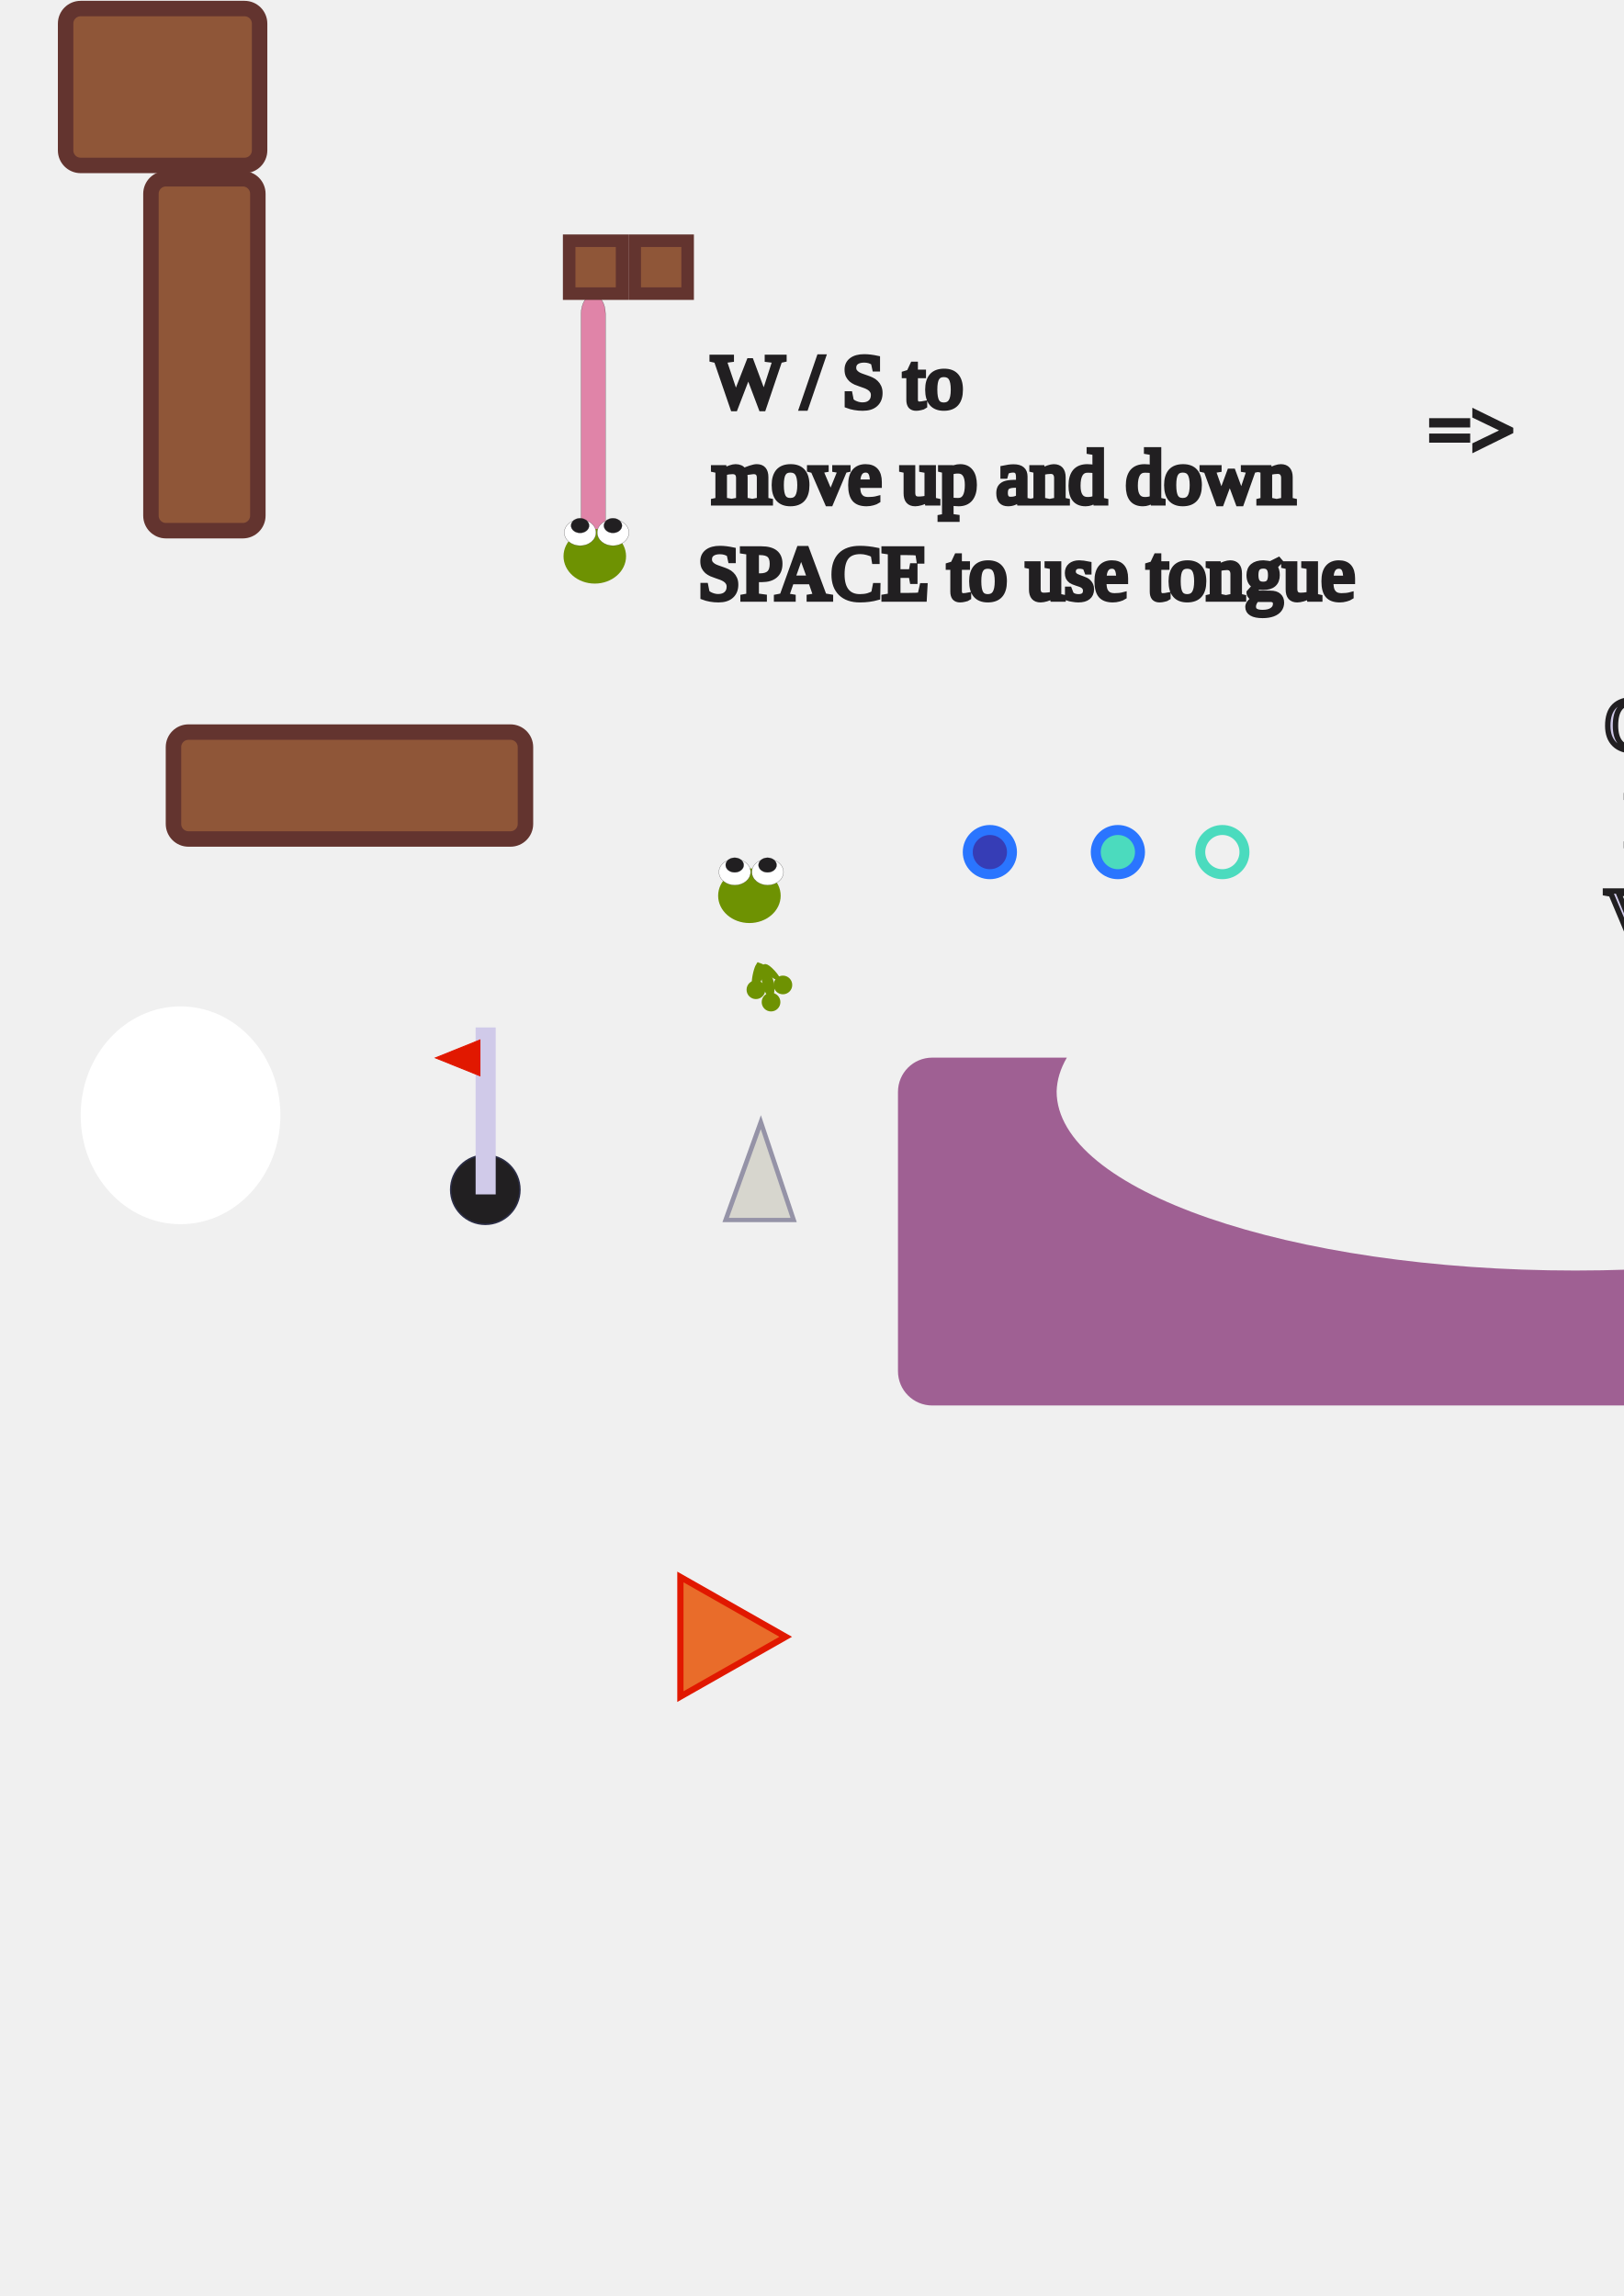
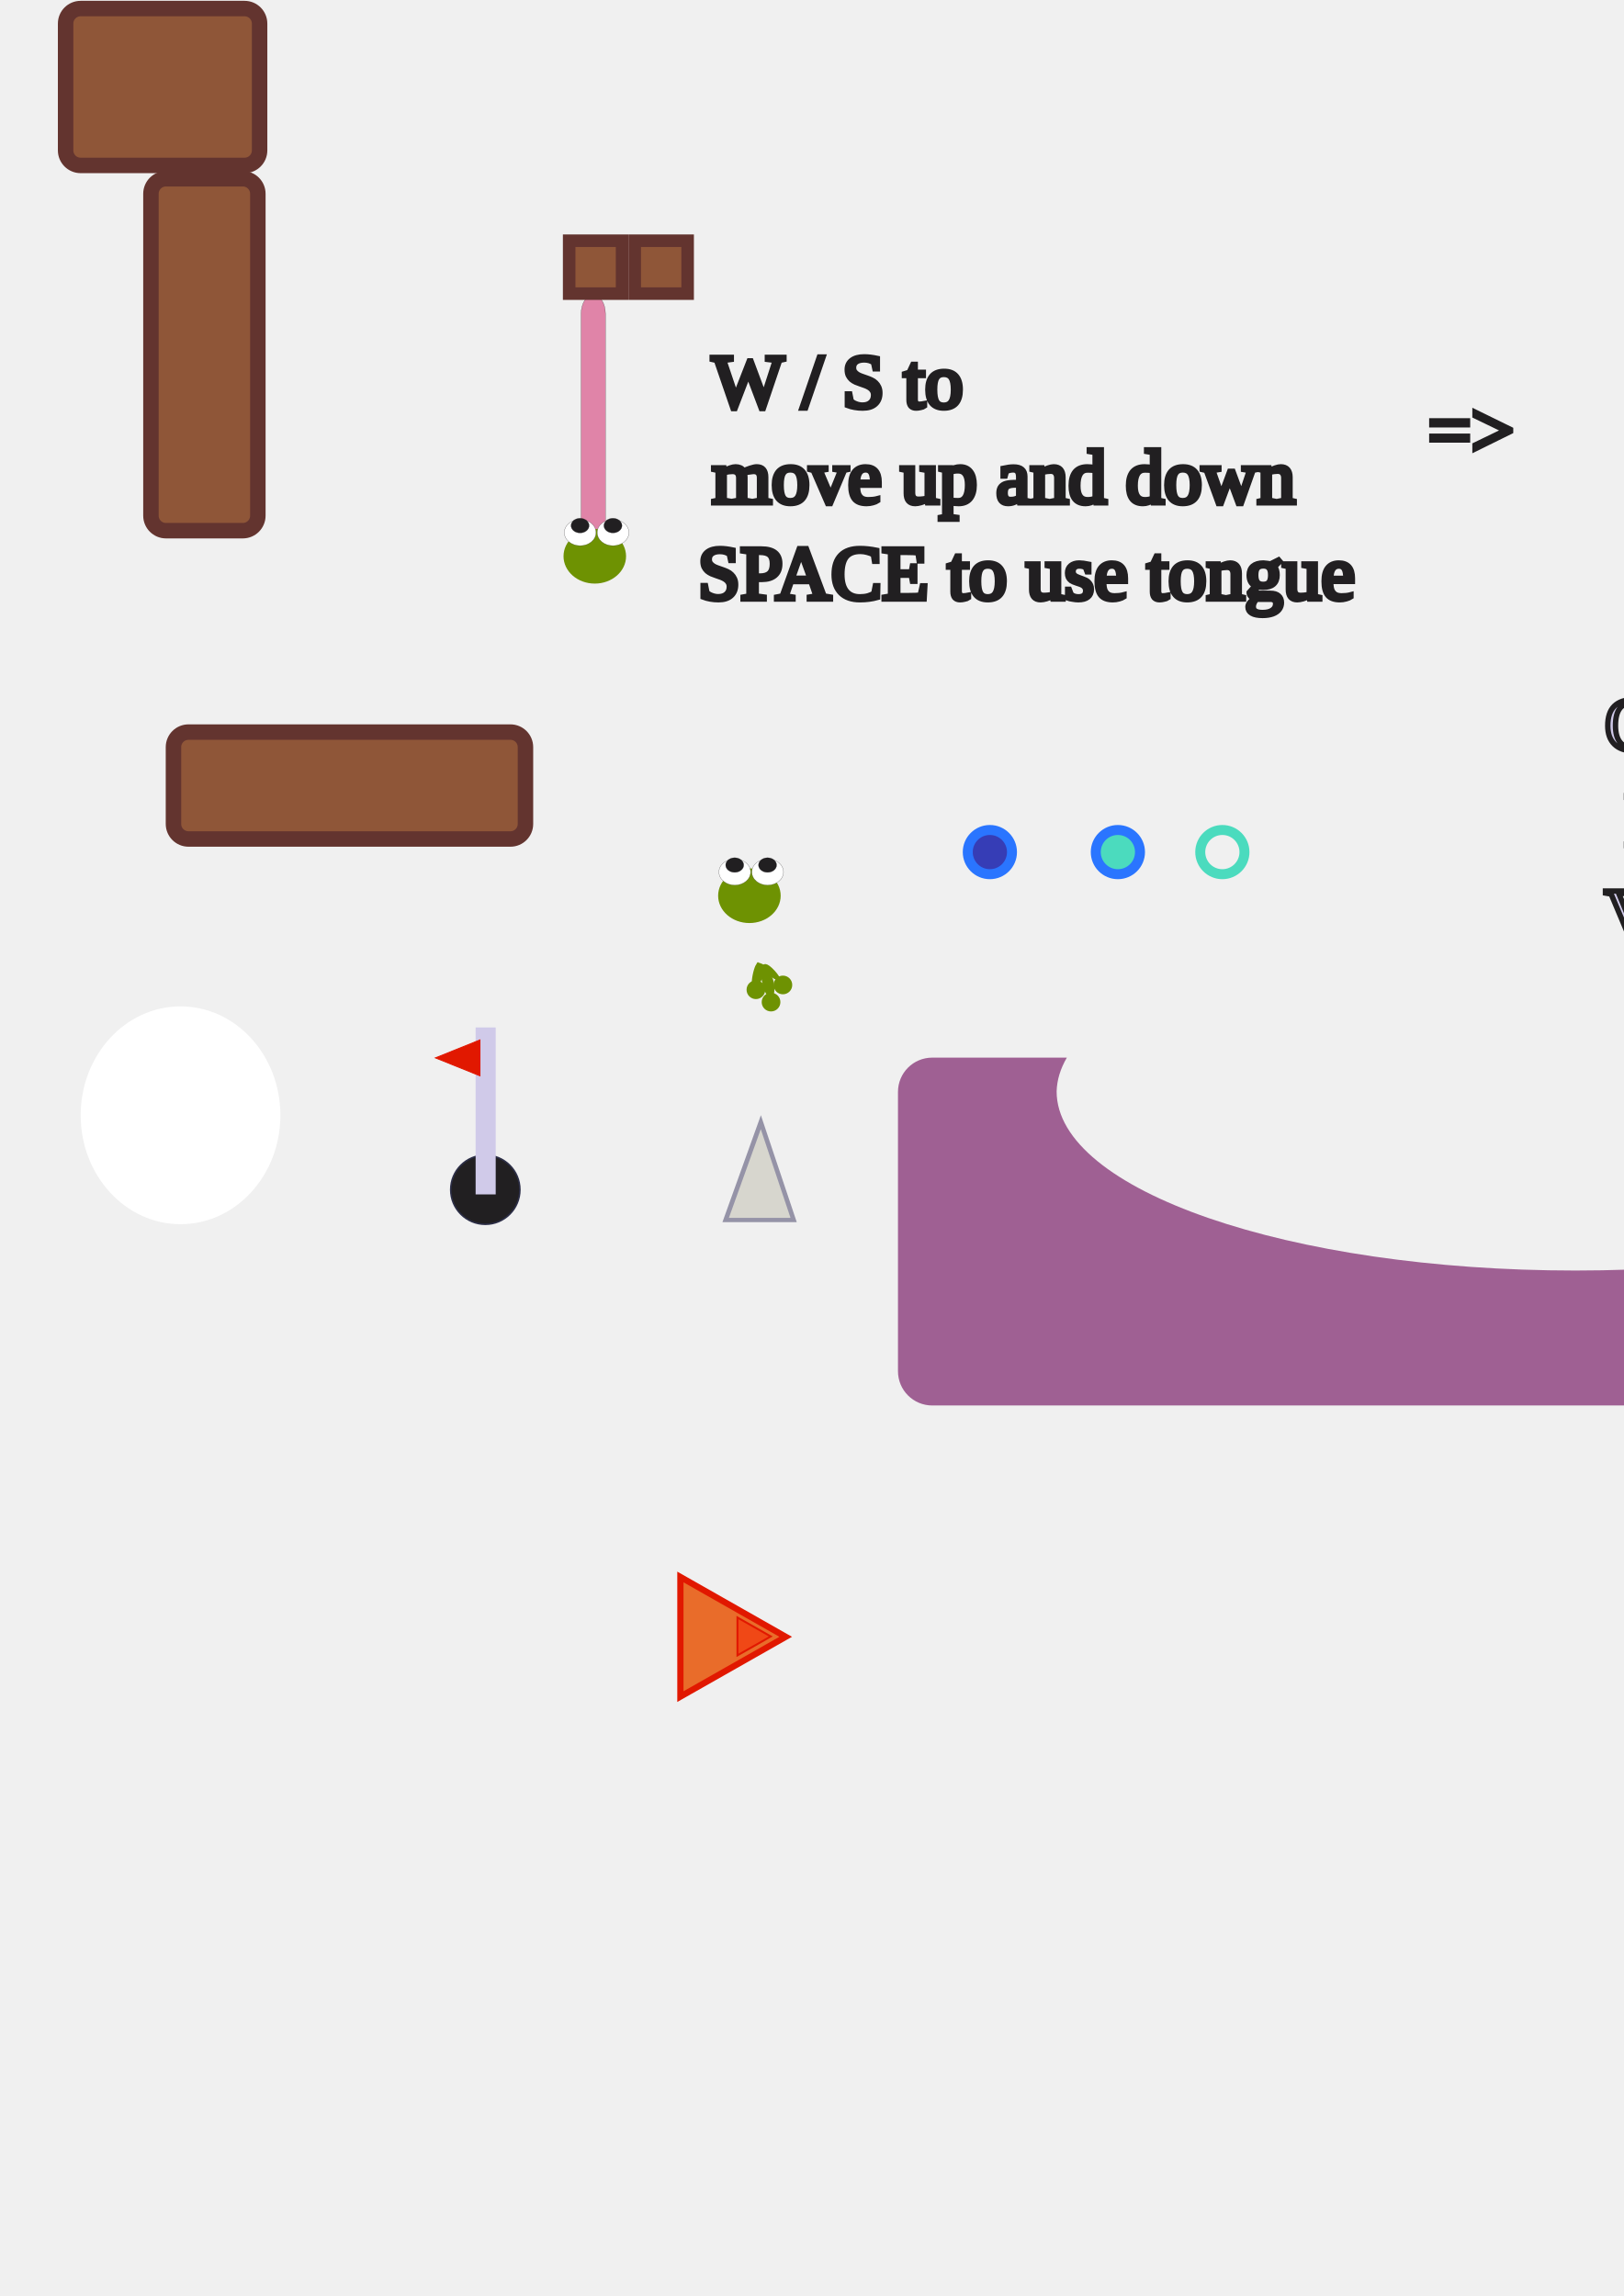
<svg xmlns="http://www.w3.org/2000/svg" width="793.701" height="1122.52" viewBox="0 0 210 297" version="1.1" id="svg1">
  <defs id="defs1">
    </defs>
  <g id="layer1">
    <circle style="fill:#211f21;stroke:#2b2d46;stroke-width:0.2;stroke-linecap:round" id="path5" cx="62.767" cy="153.896" r="4.473" />
    <rect style="fill:#e084a8;stroke:#211f21;stroke-width:0.028" id="rect4" width="3.148" height="35.665" x="75.157" y="38.139" ry="2.448" />
    <g id="g5" transform="matrix(0.8039466,0,0,0.7216433,16.75337,-12.87682)">
      <ellipse style="fill:#6e9202;stroke-width:0.035" id="path1" cx="74.847" cy="117.554" rx="5.03" ry="4.899" />
      <ellipse style="fill:#ffffff;stroke:#211f21;stroke-width:0.035" id="path2" cx="72.496" cy="113.308" rx="2.548" ry="2.352" />
      <ellipse style="fill:#211f21;stroke:#211f21;stroke-width:0.035" id="path3" cx="72.48" cy="112.058" rx="1.455" ry="1.316" />
      <ellipse style="fill:#ffffff;stroke:#211f21;stroke-width:0.035" id="ellipse3" cx="77.784" cy="113.308" rx="2.548" ry="2.352" />
      <ellipse style="fill:#211f21;stroke:#211f21;stroke-width:0.035" id="ellipse4" cx="77.768" cy="112.058" rx="1.455" ry="1.316" />
    </g>
    <g id="g5-3" transform="matrix(0.8039466,0,0,0.7216433,36.75014,31.03338)">
      <ellipse style="fill:#6e9202;stroke-width:0.035" id="path1-8" cx="74.847" cy="117.554" rx="5.03" ry="4.899" />
      <ellipse style="fill:#ffffff;stroke:#211f21;stroke-width:0.035" id="path2-0" cx="72.496" cy="113.308" rx="2.548" ry="2.352" />
      <ellipse style="fill:#211f21;stroke:#211f21;stroke-width:0.035" id="path3-1" cx="72.48" cy="112.058" rx="1.455" ry="1.316" />
      <ellipse style="fill:#ffffff;stroke:#211f21;stroke-width:0.035" id="ellipse3-0" cx="77.784" cy="113.308" rx="2.548" ry="2.352" />
      <ellipse style="fill:#211f21;stroke:#211f21;stroke-width:0.035" id="ellipse4-7" cx="77.768" cy="112.058" rx="1.455" ry="1.316" />
    </g>
    <rect style="fill:#e084a8;stroke:#211f21;stroke-width:0.028" id="rect4-1" width="3.148" height="35.665" x="226.356" y="49.707" ry="2.448" />
    <g id="g5-0" transform="matrix(0.8039466,0,0,0.7216433,167.9528,-1.309353)">
      <ellipse style="fill:#6e9202;stroke-width:0.035" id="path1-2" cx="74.847" cy="117.554" rx="5.03" ry="4.899" />
      <ellipse style="fill:#ffffff;stroke:#211f21;stroke-width:0.035" id="path2-9" cx="72.496" cy="113.308" rx="2.548" ry="2.352" />
      <ellipse style="fill:#211f21;stroke:#211f21;stroke-width:0.035" id="path3-2" cx="72.48" cy="112.058" rx="1.455" ry="1.316" />
      <ellipse style="fill:#ffffff;stroke:#211f21;stroke-width:0.035" id="ellipse3-6" cx="77.784" cy="113.308" rx="2.548" ry="2.352" />
      <ellipse style="fill:#211f21;stroke:#211f21;stroke-width:0.035" id="ellipse4-1" cx="77.768" cy="112.058" rx="1.455" ry="1.316" />
    </g>
    <rect style="fill:#8f5638;stroke:#63342f;stroke-width:1.623;stroke-dasharray:none" id="rect7" width="6.843" height="6.843" x="73.613" y="31.139" ry="1.943" rx="0" />
    <rect style="fill:#8f5638;stroke:#63342f;stroke-width:1.623;stroke-dasharray:none" id="rect8" width="6.843" height="6.843" x="82.091" y="31.139" ry="1.943" rx="0" />
    <rect style="fill:#8f5638;stroke:#63342f;stroke-width:2;stroke-dasharray:none" id="rect9" width="45.524" height="13.827" x="22.436" y="94.7" ry="1.943" />
    <rect style="fill:#8f5638;stroke:#63342f;stroke-width:2;stroke-dasharray:none" id="rect10" width="45.524" height="13.827" x="-68.647" y="19.522" ry="1.943" transform="rotate(-90)" />
    <rect style="fill:#8f5638;stroke:#63342f;stroke-width:2;stroke-dasharray:none" id="rect11" width="25.088" height="20.292" x="8.486" y="1.107" ry="1.943" />
    <ellipse style="fill:#211f21;stroke:#211f21;stroke-width:2;stroke-dasharray:none" id="path34" cx="24.132" cy="-21.653" rx="14.479" ry="19.044" />
    <rect style="fill:#8f5638;stroke:#63342f;stroke-width:1.623;stroke-dasharray:none" id="rect34" width="6.843" height="6.843" x="76.874" y="-20.777" ry="1.943" rx="0" />
    <text xml:space="preserve" style="font-size:9.878px;font-family:'Times New Roman';-inkscape-font-specification:'Times New Roman, ';fill:#211f21;stroke:#211f21;stroke-width:0.7;stroke-dasharray:none" x="92.092" y="52.698" id="text34">
      <tspan id="tspan34" style="font-size:9.878px;stroke-width:0.7;stroke-dasharray:none" x="92.092" y="52.698">W / S to </tspan>
      <tspan style="font-size:9.878px;stroke-width:0.7;stroke-dasharray:none" x="92.092" y="65.046" id="tspan35">move up and down</tspan>
    </text>
    <text xml:space="preserve" style="font-size:9.878px;font-family:'Times New Roman';-inkscape-font-specification:'Times New Roman, ';fill:#211f21;stroke:#211f21;stroke-width:0.7;stroke-dasharray:none" x="90.265" y="77.482" id="text37">
      <tspan style="font-size:9.878px;stroke-width:0.7;stroke-dasharray:none" x="90.265" y="77.482" id="tspan37">SPACE to use tongue</tspan>
    </text>
    <text xml:space="preserve" style="font-size:9.878px;font-family:'Times New Roman';-inkscape-font-specification:'Times New Roman, ';fill:#211f21;stroke:#211f21;stroke-width:0.7;stroke-dasharray:none" x="184.705" y="58.96" id="text38">
      <tspan id="tspan38" style="stroke-width:0.7" x="184.705" y="58.96">=&gt;</tspan>
    </text>
    <text xml:space="preserve" style="font-size:9.878px;font-family:'Times New Roman';-inkscape-font-specification:'Times New Roman, ';fill:#211f21;stroke:#211f21;stroke-width:0.7;stroke-dasharray:none" x="221.229" y="16.436" id="text39">
      <tspan id="tspan39" style="stroke-width:0.7" x="221.229" y="16.436">AFTER COUPLE SECONDS</tspan>
      <tspan style="stroke-width:0.7" x="221.229" y="28.783" id="tspan40">GRAVITY WILL SHIFT 90 DEGREES RIGHT</tspan>
      <tspan style="stroke-width:0.7" x="221.229" y="41.13" id="tspan41">WHEN TONGUE IS HELD FOR X SECONDS</tspan>
    </text>
    <rect style="fill:#e084a8;stroke:#211f21;stroke-width:0.028" id="rect42" width="3.148" height="35.665" x="-66.646" y="333.244" ry="2.448" transform="rotate(-90)" />
    <g id="g46" transform="matrix(0,-0.8039466,0.7216433,0,282.2278,125.0491)">
      <ellipse style="fill:#6e9202;stroke-width:0.035" id="ellipse42" cx="74.847" cy="117.554" rx="5.03" ry="4.899" />
      <ellipse style="fill:#ffffff;stroke:#211f21;stroke-width:0.035" id="ellipse43" cx="72.496" cy="113.308" rx="2.548" ry="2.352" />
      <ellipse style="fill:#211f21;stroke:#211f21;stroke-width:0.035" id="ellipse44" cx="72.48" cy="112.058" rx="1.455" ry="1.316" />
      <ellipse style="fill:#ffffff;stroke:#211f21;stroke-width:0.035" id="ellipse45" cx="77.784" cy="113.308" rx="2.548" ry="2.352" />
      <ellipse style="fill:#211f21;stroke:#211f21;stroke-width:0.035" id="ellipse46" cx="77.768" cy="112.058" rx="1.455" ry="1.316" />
    </g>
    <g id="g47" transform="translate(12.17516,7.009938)">
      <ellipse style="fill:#4b4d6c;stroke:#211f21;stroke-width:0.194;stroke-dasharray:none" id="ellipse47" cx="255.863" cy="58.478" rx="6.341" ry="6.29" />
      <path id="path46" style="fill:#d0cae9;stroke:#211f21;stroke-width:0.194;stroke-dasharray:none" d="m 255.863,52.137 a 6.341,6.29 0 0 0 -6.341,6.29 6.341,6.29 0 0 0 6.341,6.29 6.341,6.29 0 0 0 6.341,-6.29 6.341,6.29 0 0 0 -0.005,-0.205 h -5.439 c -0.298,0 -0.539,-0.24 -0.539,-0.539 v -5.535 a 6.341,6.29 0 0 0 -0.358,-0.011 z" />
    </g>
    <text xml:space="preserve" style="font-size:9.878px;font-family:'Times New Roman';-inkscape-font-specification:'Times New Roman, ';fill:#d0cae9;stroke:#211f21;stroke-width:0.7;stroke-dasharray:none" x="245.348" y="83.012" id="text47">
      <tspan id="tspan47" style="stroke-width:0.7" x="245.348" y="83.012">3 seconds later</tspan>
    </text>
    <text xml:space="preserve" style="font-size:9.878px;font-family:'Times New Roman';-inkscape-font-specification:'Times New Roman, ';fill:#d0cae9;stroke:#211f21;stroke-width:0.7;stroke-dasharray:none" x="370.604" y="79.692" id="text48">
      <tspan id="tspan48" style="stroke-width:0.7" x="370.604" y="79.692">Gravity is now =&gt;</tspan>
    </text>
    <text xml:space="preserve" style="font-size:9.878px;font-family:'Times New Roman';-inkscape-font-specification:'Times New Roman, ';fill:#d0cae9;stroke:#211f21;stroke-width:0.7;stroke-dasharray:none" x="207.531" y="97.032" id="text49">
      <tspan id="tspan49" style="stroke-width:0.7" x="207.531" y="97.032">GRAVITY</tspan>
      <tspan style="stroke-width:0.7" x="207.531" y="109.38" id="tspan50"> I</tspan>
      <tspan style="stroke-width:0.7" x="207.531" y="121.727" id="tspan51">V</tspan>
    </text>
    <circle style="fill:#2a75ff;fill-opacity:1;stroke:none;stroke-width:0.2;stroke-linecap:round;stroke-opacity:1" id="path4" cx="128.024" cy="110.222" r="3.505" />
    <circle style="fill:#363db6;fill-opacity:1;stroke:none;stroke-width:0.126;stroke-linecap:round;stroke-opacity:1" id="circle4" cx="128.024" cy="110.222" r="2.214" />
    <circle style="fill:#2a75ff;fill-opacity:1;stroke:none;stroke-width:0.2;stroke-linecap:round;stroke-opacity:1" id="circle5" cx="144.58" cy="110.222" r="3.505" />
    <circle style="fill:#4bdbbe;fill-opacity:1;stroke:none;stroke-width:0.126;stroke-linecap:round;stroke-opacity:1" id="circle6" cx="144.58" cy="110.222" r="2.214" />
    <path id="circle7" style="fill:#4bdbbe;fill-opacity:1;stroke:none;stroke-width:0.2;stroke-linecap:round;stroke-opacity:1" d="M 158.093 106.717 A 3.505 3.505 0 0 0 154.587 110.222 A 3.505 3.505 0 0 0 158.093 113.727 A 3.505 3.505 0 0 0 161.597 110.222 A 3.505 3.505 0 0 0 158.093 106.717 z M 158.093 108.008 A 2.214 2.214 0 0 1 160.306 110.222 A 2.214 2.214 0 0 1 158.093 112.436 A 2.214 2.214 0 0 1 155.879 110.222 A 2.214 2.214 0 0 1 158.093 108.008 z " />
    <rect style="fill:#d0cae9;stroke:#d0cae9;stroke-width:0.2;stroke-linecap:round" id="rect1" width="2.398" height="21.399" x="61.614" y="133.004" ry="1.199" rx="0" />
    <path id="rect2" style="fill:#e11800;stroke:#e11800;stroke-width:0.13;stroke-linecap:round" d="m 62.071,134.526 -5.75,2.316 5.75,2.316 z" />
    <circle style="fill:#6e9202;fill-opacity:1;stroke:#6e9202;stroke-width:0.2;stroke-linecap:round;stroke-opacity:1" id="path6" cx="101.255" cy="127.409" r="1.109" />
    <circle style="fill:#6e9202;fill-opacity:1;stroke:#6e9202;stroke-width:0.2;stroke-linecap:round;stroke-opacity:1" id="circle8" cx="99.722" cy="129.626" r="1.109" />
    <circle style="fill:#6e9202;fill-opacity:1;stroke:#6e9202;stroke-width:0.2;stroke-linecap:round;stroke-opacity:1" id="circle9" cx="97.766" cy="128.028" r="1.109" />
    <path style="fill:#6e9202;fill-opacity:1;stroke:#6e9202;stroke-width:0.2;stroke-linecap:round;stroke-opacity:1" d="m 97.934,124.724 c -0.06,0.087 -0.179,0.261 -0.315,0.707 -0.136,0.446 -0.288,1.163 -0.288,1.625 10e-7,0.462 0.152,0.669 0.315,0.669 0.163,0 0.337,-0.207 0.516,-0.527 0.179,-0.321 0.364,-0.755 0.495,-1.136 0.13,-0.38 0.207,-0.707 0.185,-0.913 -0.022,-0.207 -0.141,-0.293 -0.321,-0.375 -0.179,-0.082 -0.418,-0.158 -0.516,-0.179 -0.098,-0.022 -0.054,0.011 -0.033,0.027 0.022,0.016 0.022,0.016 -0.038,0.103 z" id="path9" />
    <path style="fill:#6e9202;fill-opacity:1;stroke:#6e9202;stroke-width:0.2;stroke-linecap:round;stroke-opacity:1" d="m 98.331,125.197 c 0.011,0.071 0.033,0.212 0.12,0.707 0.087,0.495 0.239,1.342 0.435,1.946 0.196,0.603 0.435,0.962 0.647,1.065 0.212,0.103 0.397,-0.049 0.478,-0.435 0.082,-0.386 0.06,-1.005 -0.054,-1.495 -0.114,-0.489 -0.321,-0.848 -0.489,-1.087 -0.168,-0.239 -0.299,-0.359 -0.484,-0.467 -0.185,-0.109 -0.424,-0.207 -0.544,-0.255 -0.12,-0.049 -0.12,-0.049 -0.109,0.022 z" id="path10" />
    <path style="fill:#6e9202;fill-opacity:1;stroke:#6e9202;stroke-width:0.2;stroke-linecap:round;stroke-opacity:1" d="m 98.858,125.213 c 0.049,0.12 0.147,0.359 0.462,0.669 0.315,0.31 0.848,0.69 1.163,0.815 0.315,0.125 0.413,-0.005 0.185,-0.375 -0.228,-0.37 -0.783,-0.978 -1.163,-1.261 -0.38,-0.283 -0.587,-0.239 -0.674,-0.179 -0.087,0.06 -0.054,0.136 -0.038,0.174 0.016,0.038 0.016,0.038 0.065,0.158 z" id="path11" transform="translate(-0.03261036,-0.03261036)" />
    <path id="rect12" style="fill:#9f6093;stroke:none;stroke-width:2.284;stroke-linecap:round;stroke-dasharray:none" d="m 120.576,136.81 c -2.459,0 -4.437,1.98 -4.437,4.439 v 36.118 c 0,2.459 1.979,4.439 4.437,4.439 h 166.331 c 2.459,0 4.439,-1.98 4.439,-4.439 v -36.118 c 0,-2.459 -1.98,-4.439 -4.439,-4.439 h -17.297 a 67.084,23.173 0 0 1 1.216,4.365 67.084,23.173 0 0 1 -67.084,23.174 67.084,23.173 0 0 1 -67.084,-23.174 67.084,23.173 0 0 1 1.323,-4.365 z" />
    <path id="rect13" style="fill:#9593a7;stroke-width:0.301;stroke-linecap:round" d="m 98.408,144.257 4.64,13.835 h -9.613 z" />
    <path id="path13" style="fill:#d7d6ce;stroke-width:0.25;stroke-linecap:round" d="m 98.394,146.063 3.848,11.476 h -7.973 z" />
    <ellipse style="fill:#ffffff;fill-opacity:1;stroke:none;stroke-width:1;stroke-linecap:round;stroke-dasharray:none" id="path14" cx="23.349" cy="144.268" rx="12.914" ry="14.088" />
    <path id="rect14" style="fill:#e96c2a;fill-opacity:1;stroke:#e11800;stroke-width:0.806;stroke-linecap:round;stroke-dasharray:none" d="M 87.998,219.466 101.618,211.728 87.998,203.99 Z" />
+     <path id="path15" style="fill:#f04816;fill-opacity:1;stroke:#e11800;stroke-width:0.255;stroke-linecap:round;stroke-dasharray:none" d="m 95.379,214.128 4.306,-2.446 -4.306,-2.446 z" />
  </g>
</svg>
